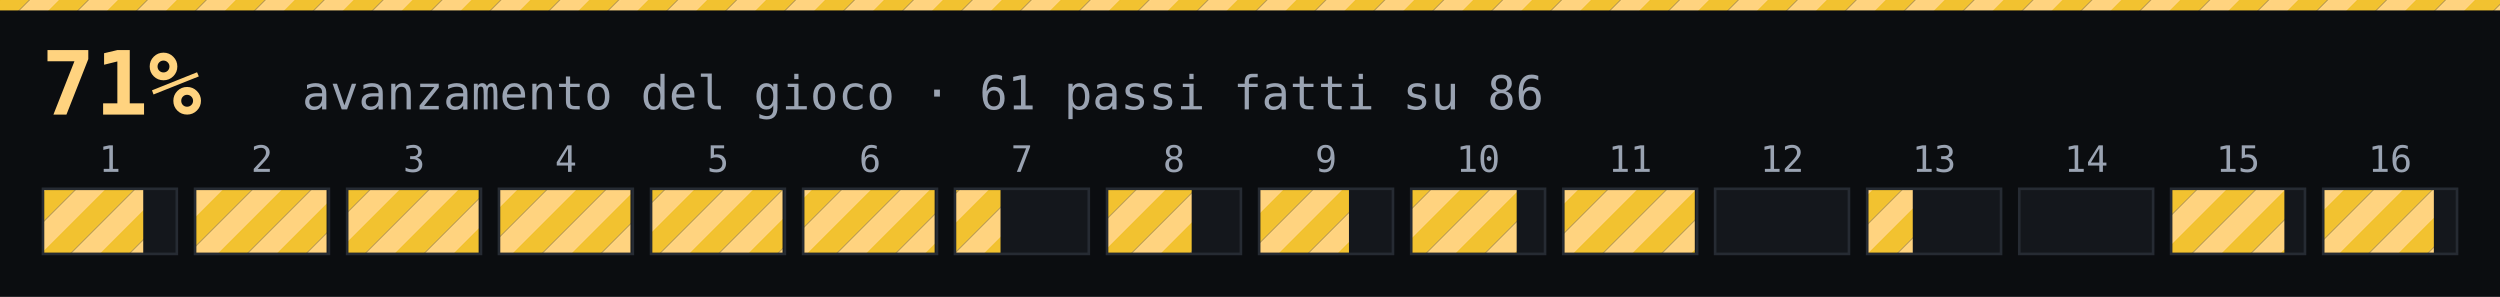
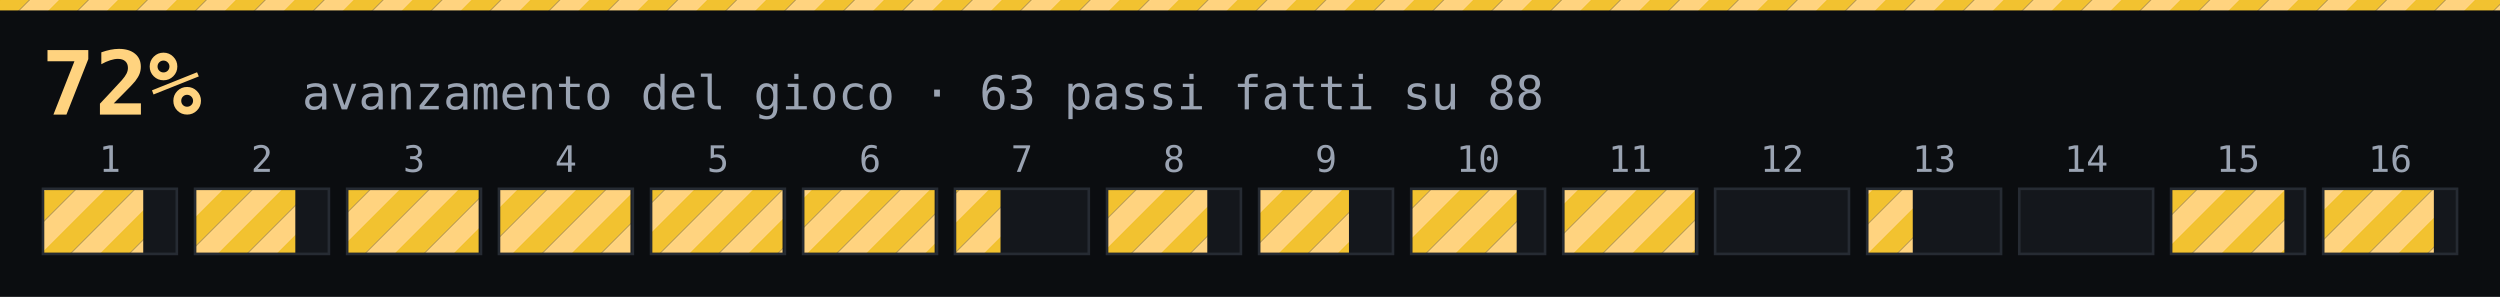
<svg xmlns="http://www.w3.org/2000/svg" width="960" height="114" viewBox="0 0 960 114" font-family="ui-monospace,Cascadia Mono,Consolas,DejaVu Sans Mono,monospace">
  <defs>
    <pattern id="strisce" width="16" height="16" patternUnits="userSpaceOnUse" patternTransform="rotate(45)">
      <rect width="8" height="16" fill="#f2c230" />
      <rect x="8" width="8" height="16" fill="#ffd37f" />
    </pattern>
  </defs>
  <rect width="960" height="114" fill="#0b0d10" />
  <rect width="960" height="4" fill="url(#strisce)" />
-   <text x="16" y="44" fill="#ffd37f" font-size="34" font-weight="700">71%</text>
-   <text x="116" y="42" fill="#9aa3b2" font-size="18">avanzamento del gioco · 61 passi fatti su 86</text>
+   <text x="16" y="44" fill="#ffd37f" font-size="34" font-weight="700">72%</text>
+   <text x="116" y="42" fill="#9aa3b2" font-size="18">avanzamento del gioco · 63 passi fatti su 88</text>
  <text x="42.2" y="66" text-anchor="middle" fill="#9aa3b2" font-size="14">1</text>
  <rect x="16.5" y="72.5" width="51.4" height="25" fill="#14171c" stroke="#262b33" />
  <rect x="17.0" y="73" width="38" height="24" fill="url(#strisce)" />
  <text x="100.6" y="66" text-anchor="middle" fill="#9aa3b2" font-size="14">2</text>
  <rect x="74.9" y="72.5" width="51.4" height="25" fill="#14171c" stroke="#262b33" />
-   <rect x="75.4" y="73" width="50" height="24" fill="url(#strisce)" />
+   <rect x="75.4" y="73" width="38" height="24" fill="url(#strisce)" />
  <text x="159.0" y="66" text-anchor="middle" fill="#9aa3b2" font-size="14">3</text>
  <rect x="133.3" y="72.5" width="51.4" height="25" fill="#14171c" stroke="#262b33" />
  <rect x="133.8" y="73" width="50" height="24" fill="url(#strisce)" />
  <text x="217.3" y="66" text-anchor="middle" fill="#9aa3b2" font-size="14">4</text>
  <rect x="191.6" y="72.5" width="51.4" height="25" fill="#14171c" stroke="#262b33" />
  <rect x="192.1" y="73" width="50" height="24" fill="url(#strisce)" />
  <text x="275.7" y="66" text-anchor="middle" fill="#9aa3b2" font-size="14">5</text>
  <rect x="250.0" y="72.5" width="51.4" height="25" fill="#14171c" stroke="#262b33" />
  <rect x="250.5" y="73" width="50" height="24" fill="url(#strisce)" />
  <text x="334.1" y="66" text-anchor="middle" fill="#9aa3b2" font-size="14">6</text>
  <rect x="308.4" y="72.5" width="51.4" height="25" fill="#14171c" stroke="#262b33" />
  <rect x="308.9" y="73" width="50" height="24" fill="url(#strisce)" />
  <text x="392.4" y="66" text-anchor="middle" fill="#9aa3b2" font-size="14">7</text>
  <rect x="366.7" y="72.5" width="51.4" height="25" fill="#14171c" stroke="#262b33" />
  <rect x="367.2" y="73" width="17" height="24" fill="url(#strisce)" />
  <text x="450.8" y="66" text-anchor="middle" fill="#9aa3b2" font-size="14">8</text>
  <rect x="425.1" y="72.5" width="51.4" height="25" fill="#14171c" stroke="#262b33" />
-   <rect x="425.6" y="73" width="32" height="24" fill="url(#strisce)" />
+   <rect x="425.6" y="73" width="38" height="24" fill="url(#strisce)" />
  <text x="509.2" y="66" text-anchor="middle" fill="#9aa3b2" font-size="14">9</text>
  <rect x="483.5" y="72.5" width="51.4" height="25" fill="#14171c" stroke="#262b33" />
  <rect x="484.0" y="73" width="34" height="24" fill="url(#strisce)" />
  <text x="567.6" y="66" text-anchor="middle" fill="#9aa3b2" font-size="14">10</text>
  <rect x="541.9" y="72.5" width="51.4" height="25" fill="#14171c" stroke="#262b33" />
  <rect x="542.4" y="73" width="40" height="24" fill="url(#strisce)" />
  <text x="626.0" y="66" text-anchor="middle" fill="#9aa3b2" font-size="14">11</text>
  <rect x="600.3" y="72.5" width="51.4" height="25" fill="#14171c" stroke="#262b33" />
  <rect x="600.8" y="73" width="50" height="24" fill="url(#strisce)" />
  <text x="684.3" y="66" text-anchor="middle" fill="#9aa3b2" font-size="14">12</text>
  <rect x="658.6" y="72.5" width="51.4" height="25" fill="#14171c" stroke="#262b33" />
  <text x="742.7" y="66" text-anchor="middle" fill="#9aa3b2" font-size="14">13</text>
  <rect x="717.0" y="72.5" width="51.4" height="25" fill="#14171c" stroke="#262b33" />
  <rect x="717.5" y="73" width="17" height="24" fill="url(#strisce)" />
  <text x="801.1" y="66" text-anchor="middle" fill="#9aa3b2" font-size="14">14</text>
  <rect x="775.4" y="72.5" width="51.4" height="25" fill="#14171c" stroke="#262b33" />
  <text x="859.4" y="66" text-anchor="middle" fill="#9aa3b2" font-size="14">15</text>
  <rect x="833.7" y="72.5" width="51.4" height="25" fill="#14171c" stroke="#262b33" />
  <rect x="834.2" y="73" width="43" height="24" fill="url(#strisce)" />
  <text x="917.8" y="66" text-anchor="middle" fill="#9aa3b2" font-size="14">16</text>
  <rect x="892.1" y="72.5" width="51.4" height="25" fill="#14171c" stroke="#262b33" />
  <rect x="892.6" y="73" width="42" height="24" fill="url(#strisce)" />
</svg>
